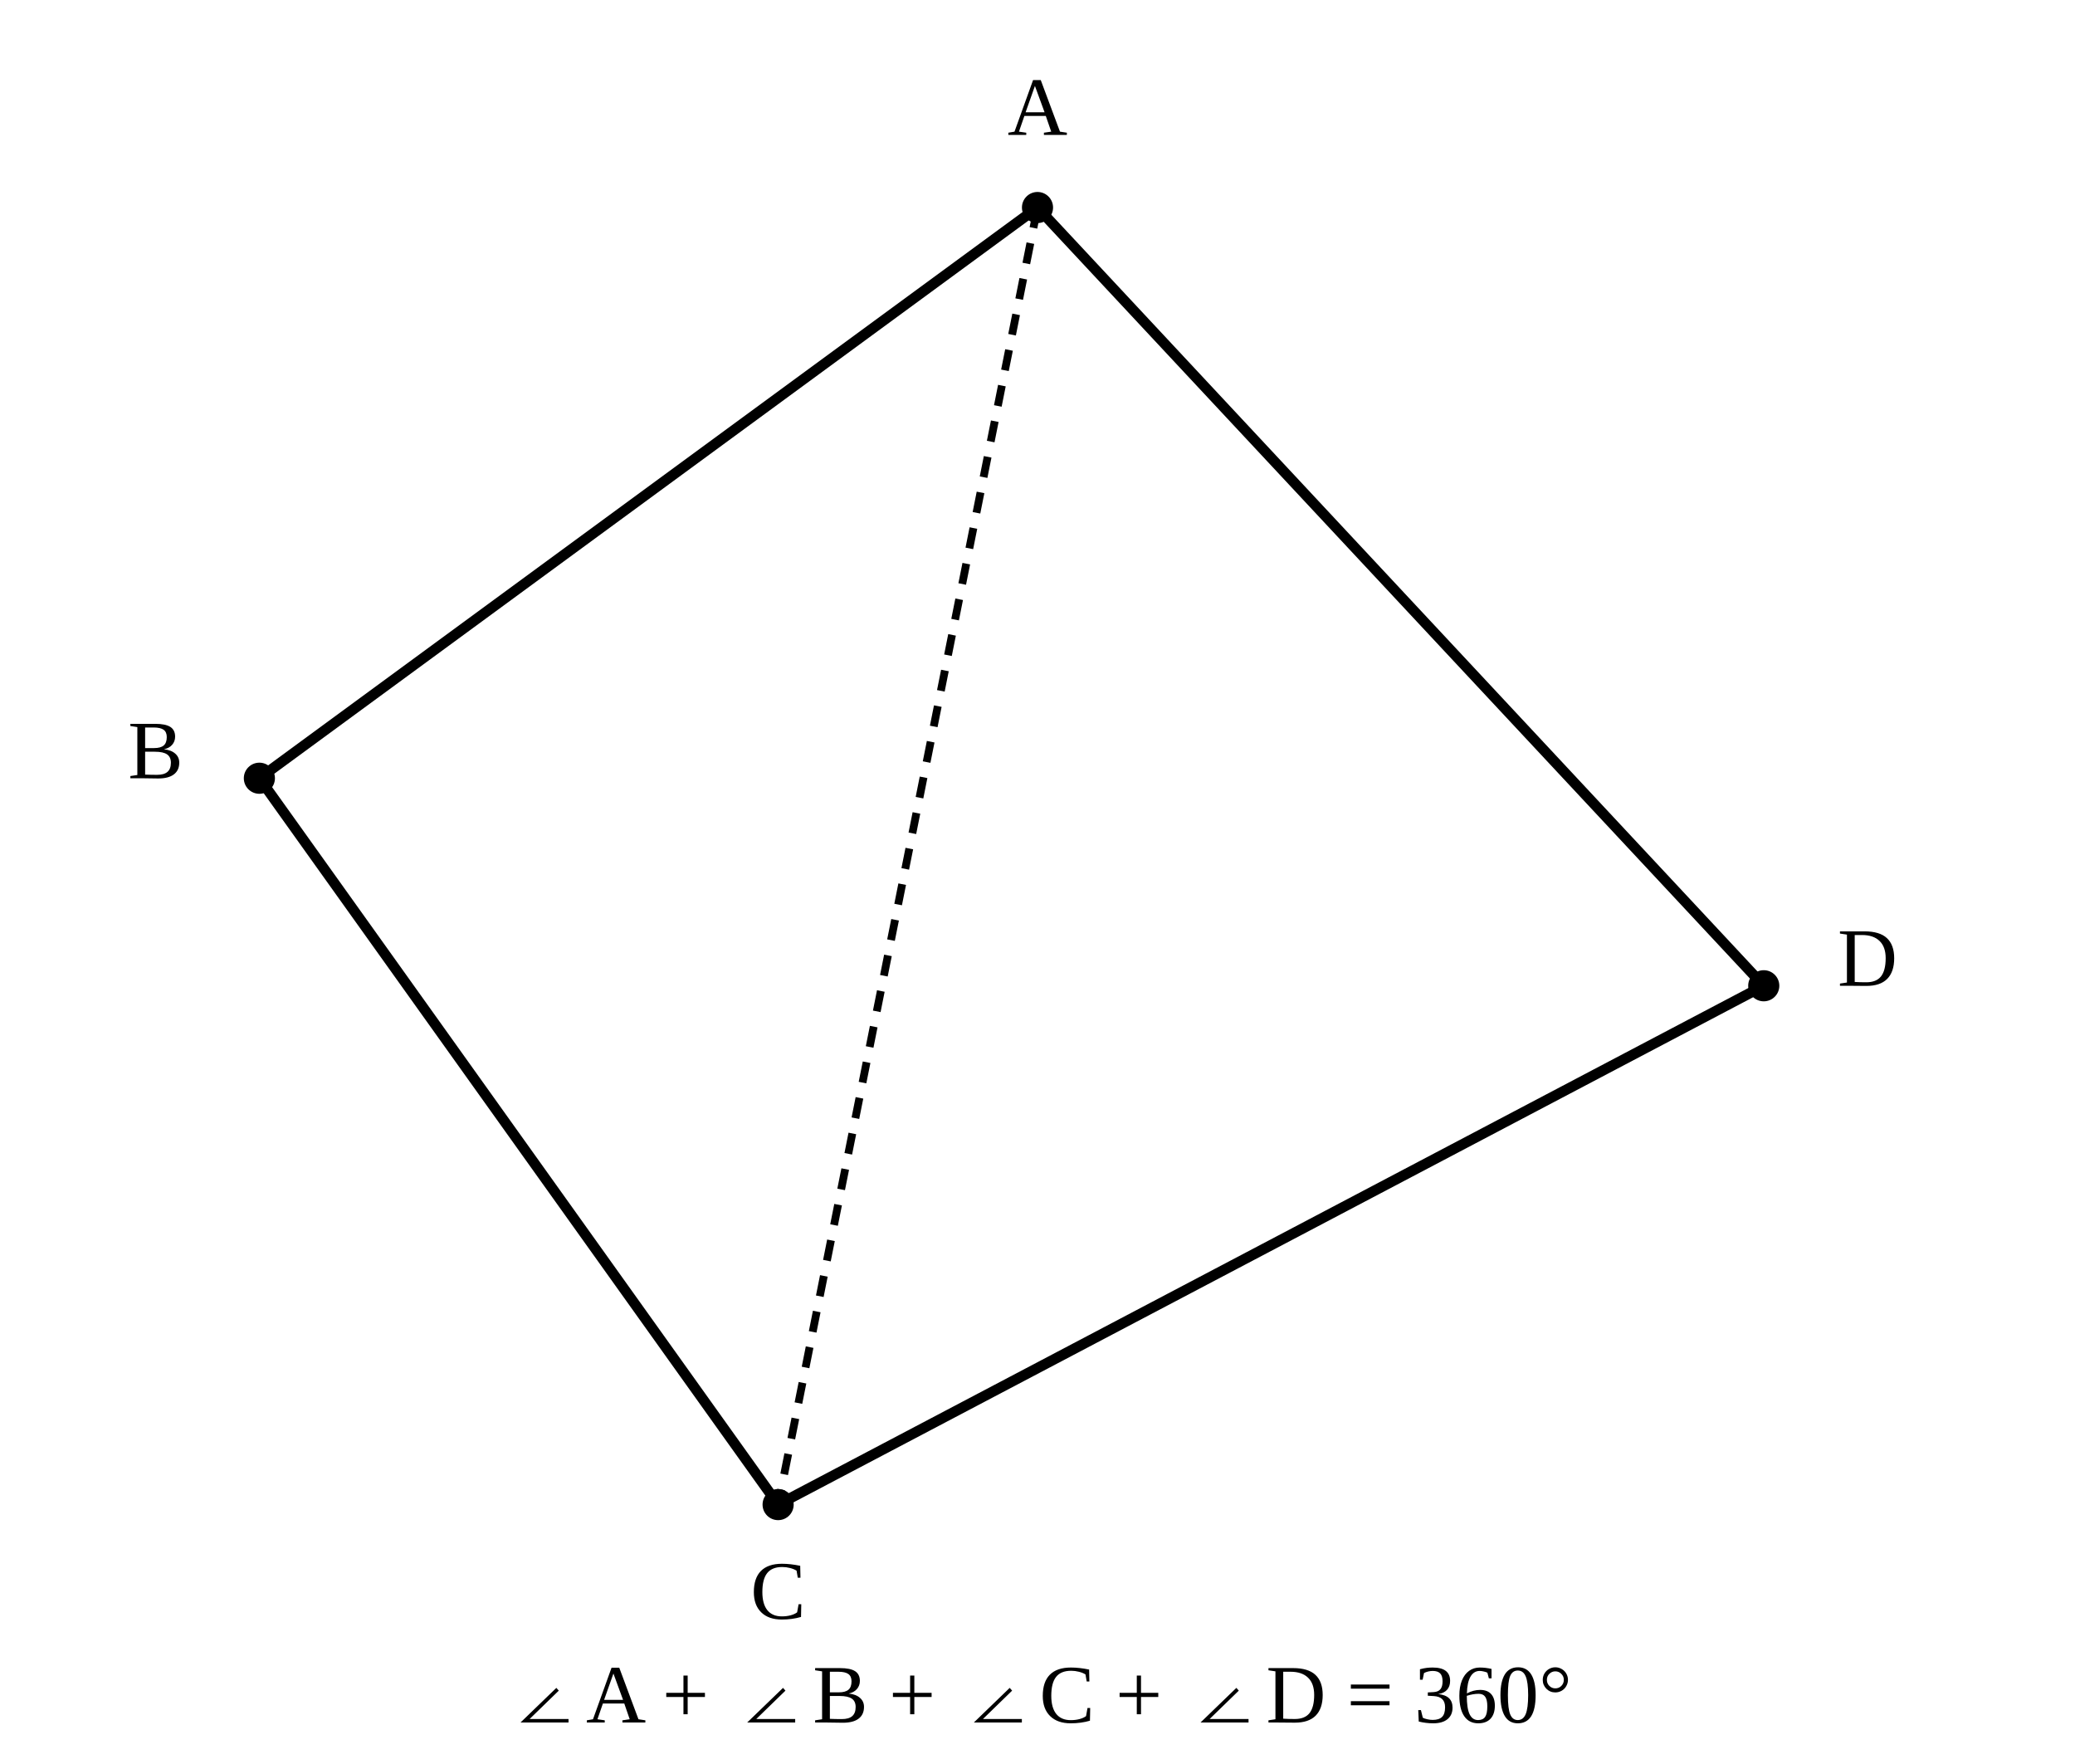
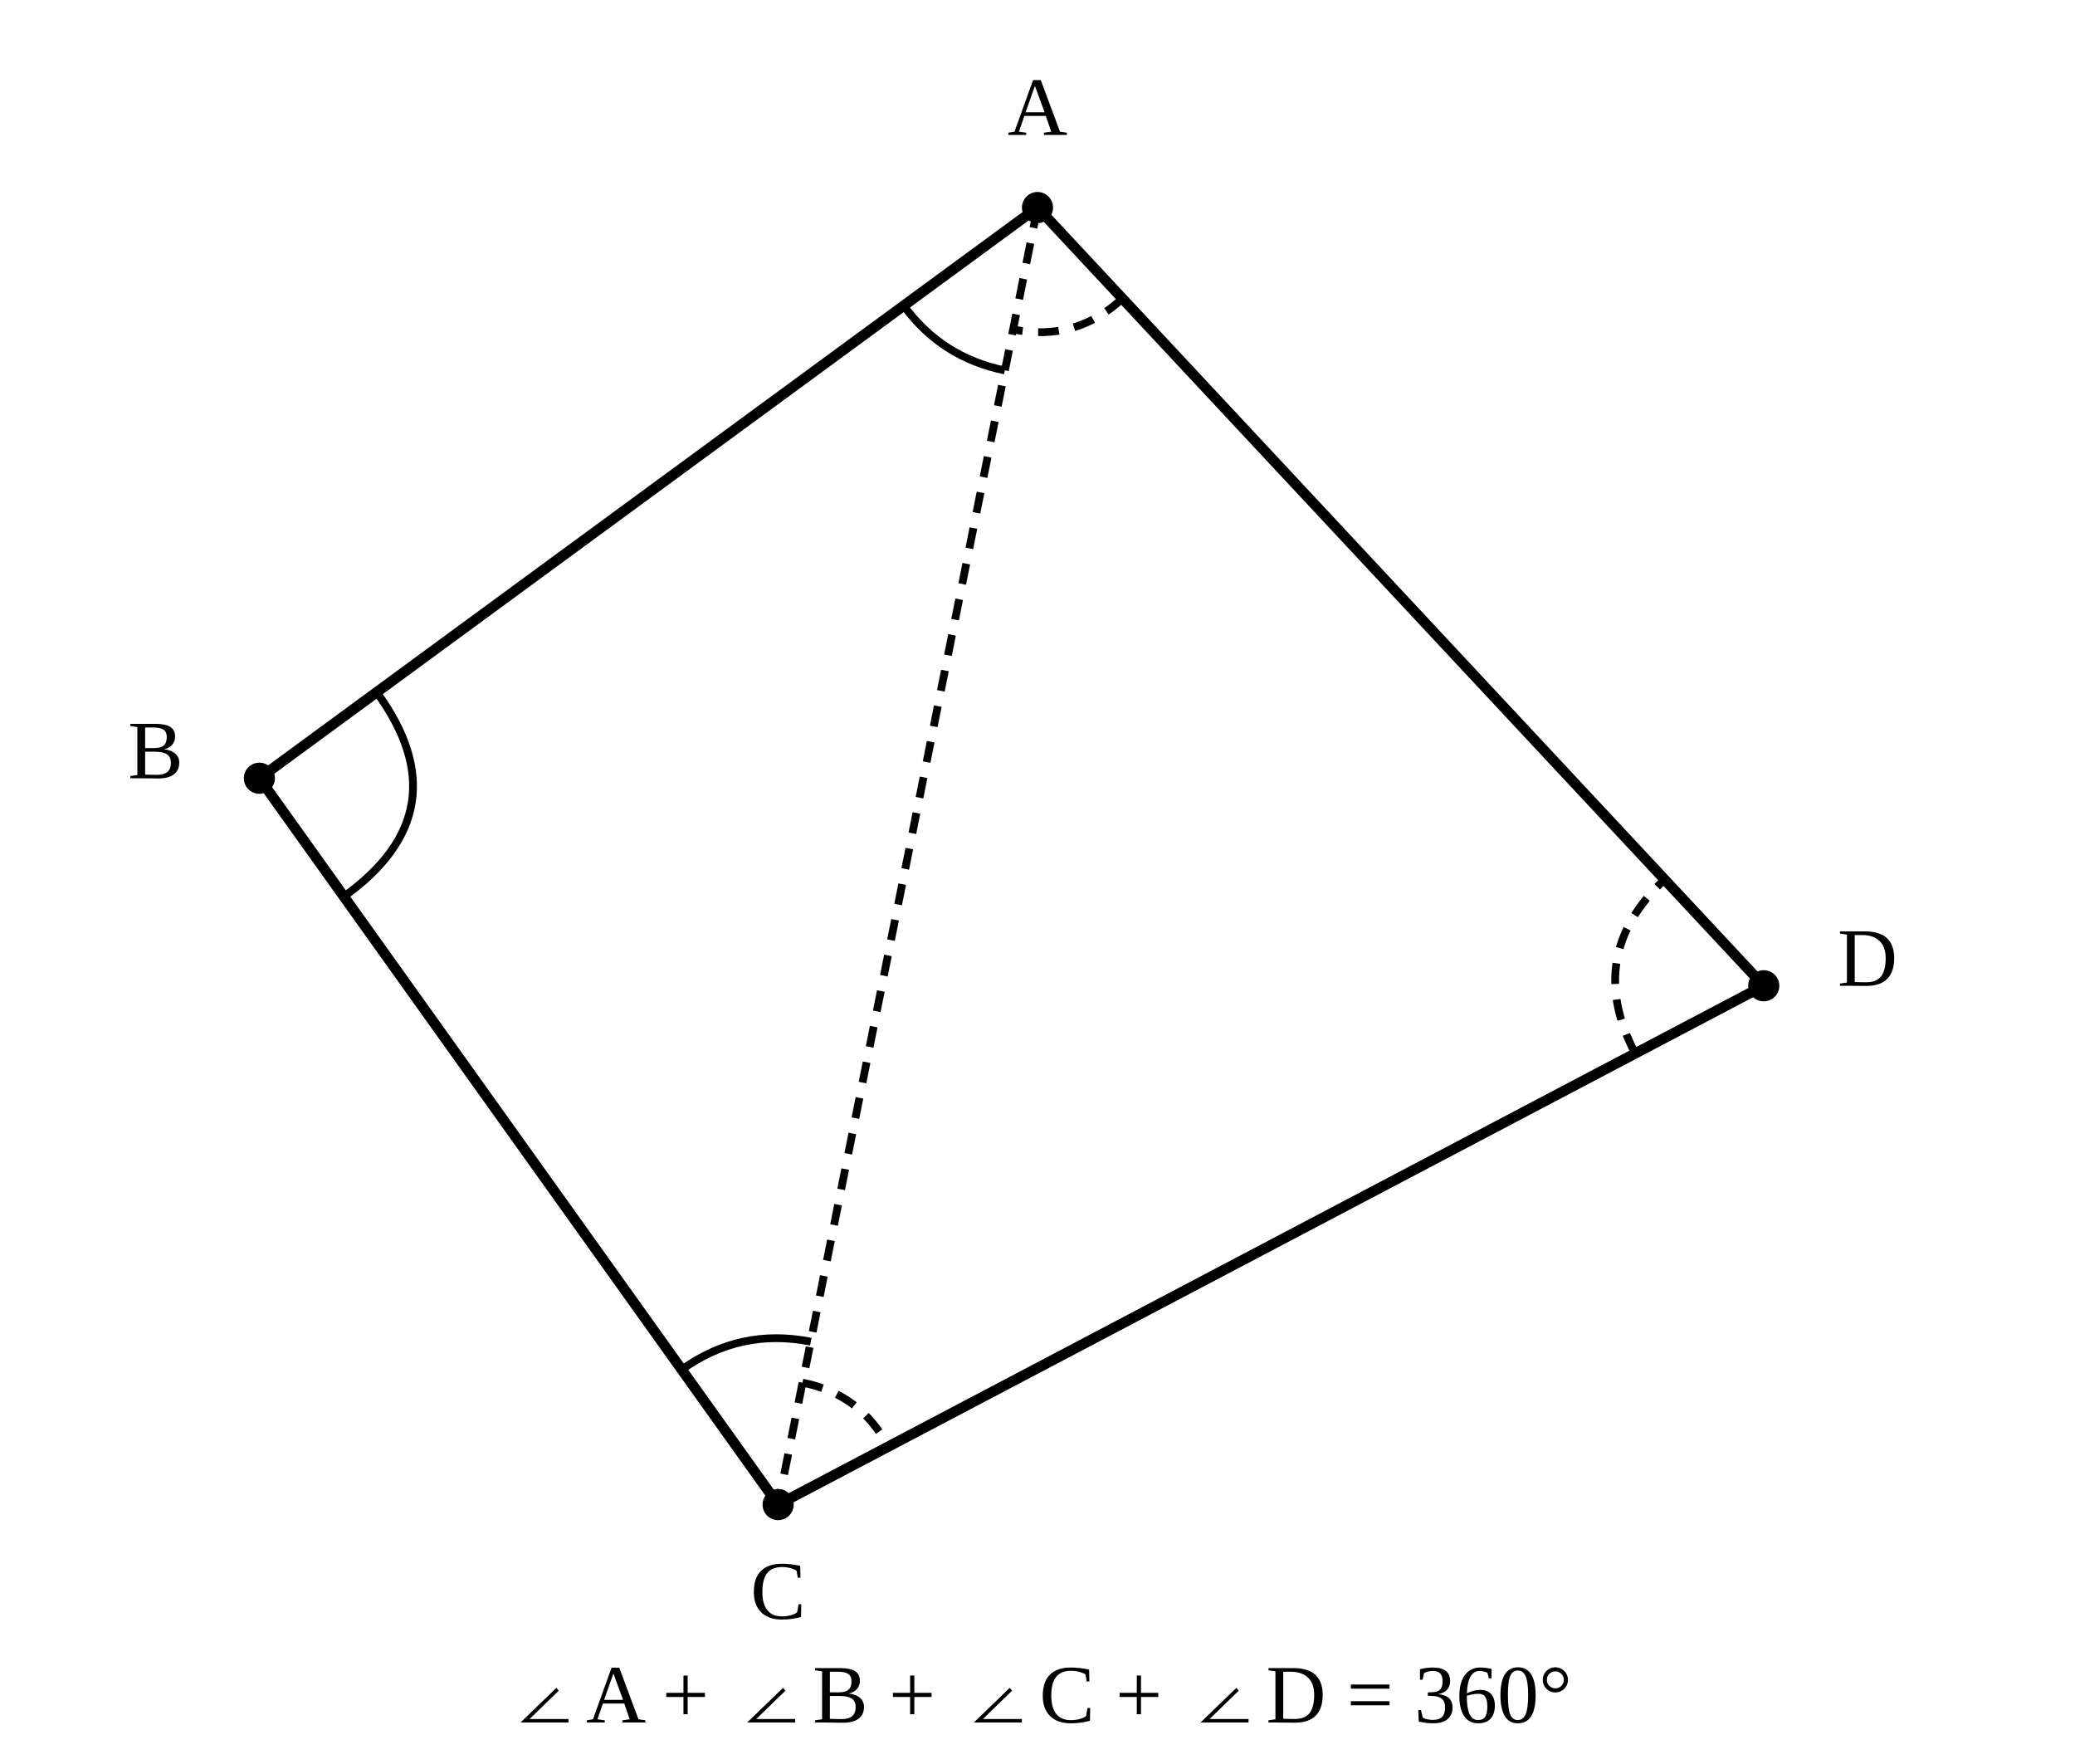
- <svg xmlns="http://www.w3.org/2000/svg" viewBox="0 0 400 340" role="img" aria-label="四角形を対角線で2つの三角形に分け、4つの角の和が360度になることを示す図">
+ <svg xmlns="http://www.w3.org/2000/svg" viewBox="0 0 400 340" role="img" aria-label="四角形を対角線ACで三角形ABCと三角形ACDに分け、頂点A・Cの角がそれぞれ2つに分割されて4つの角の和が360度になることを示す図">
  <polygon points="200,40 50,150 150,290 340,190" fill="none" stroke="currentColor" stroke-width="2" />
  <line x1="200" y1="40" x2="150" y2="290" stroke="currentColor" stroke-width="1.5" stroke-dasharray="4 3" />
  <circle cx="200" cy="40" r="3" fill="currentColor" />
  <circle cx="50" cy="150" r="3" fill="currentColor" />
  <circle cx="150" cy="290" r="3" fill="currentColor" />
  <circle cx="340" cy="190" r="3" fill="currentColor" />
  <text x="200" y="26" font-size="16" text-anchor="middle" fill="currentColor">A</text>
  <text x="30" y="150" font-size="16" text-anchor="middle" fill="currentColor">B</text>
  <text x="150" y="312" font-size="16" text-anchor="middle" fill="currentColor">C</text>
  <text x="360" y="190" font-size="16" text-anchor="middle" fill="currentColor">D</text>
+   <path d="M193.7,71.4 Q181.5,68.9 174.2,58.9" fill="none" stroke="currentColor" stroke-width="1.5" />
+   <path d="M72.6,133.4 Q89.3,156.3 66.3,172.8" fill="none" stroke="currentColor" stroke-width="1.5" />
+   <path d="M131.4,264.0 Q142.7,255.9 156.3,258.6" fill="none" stroke="currentColor" stroke-width="1.5" />
+   <path d="M216.4,57.5 Q207.4,65.9 195.3,63.5" fill="none" stroke="currentColor" stroke-width="1.5" stroke-dasharray="4 3" />
+   <path d="M154.7,266.5 Q165.9,268.7 171.2,278.8" fill="none" stroke="currentColor" stroke-width="1.5" stroke-dasharray="4 3" />
+   <path d="M315.2,203.0 Q305.3,184.1 320.9,169.5" fill="none" stroke="currentColor" stroke-width="1.5" stroke-dasharray="4 3" />
  <text x="200" y="332" font-size="16" text-anchor="middle" fill="currentColor">∠A + ∠B + ∠C + ∠D = 360°</text>
</svg>
